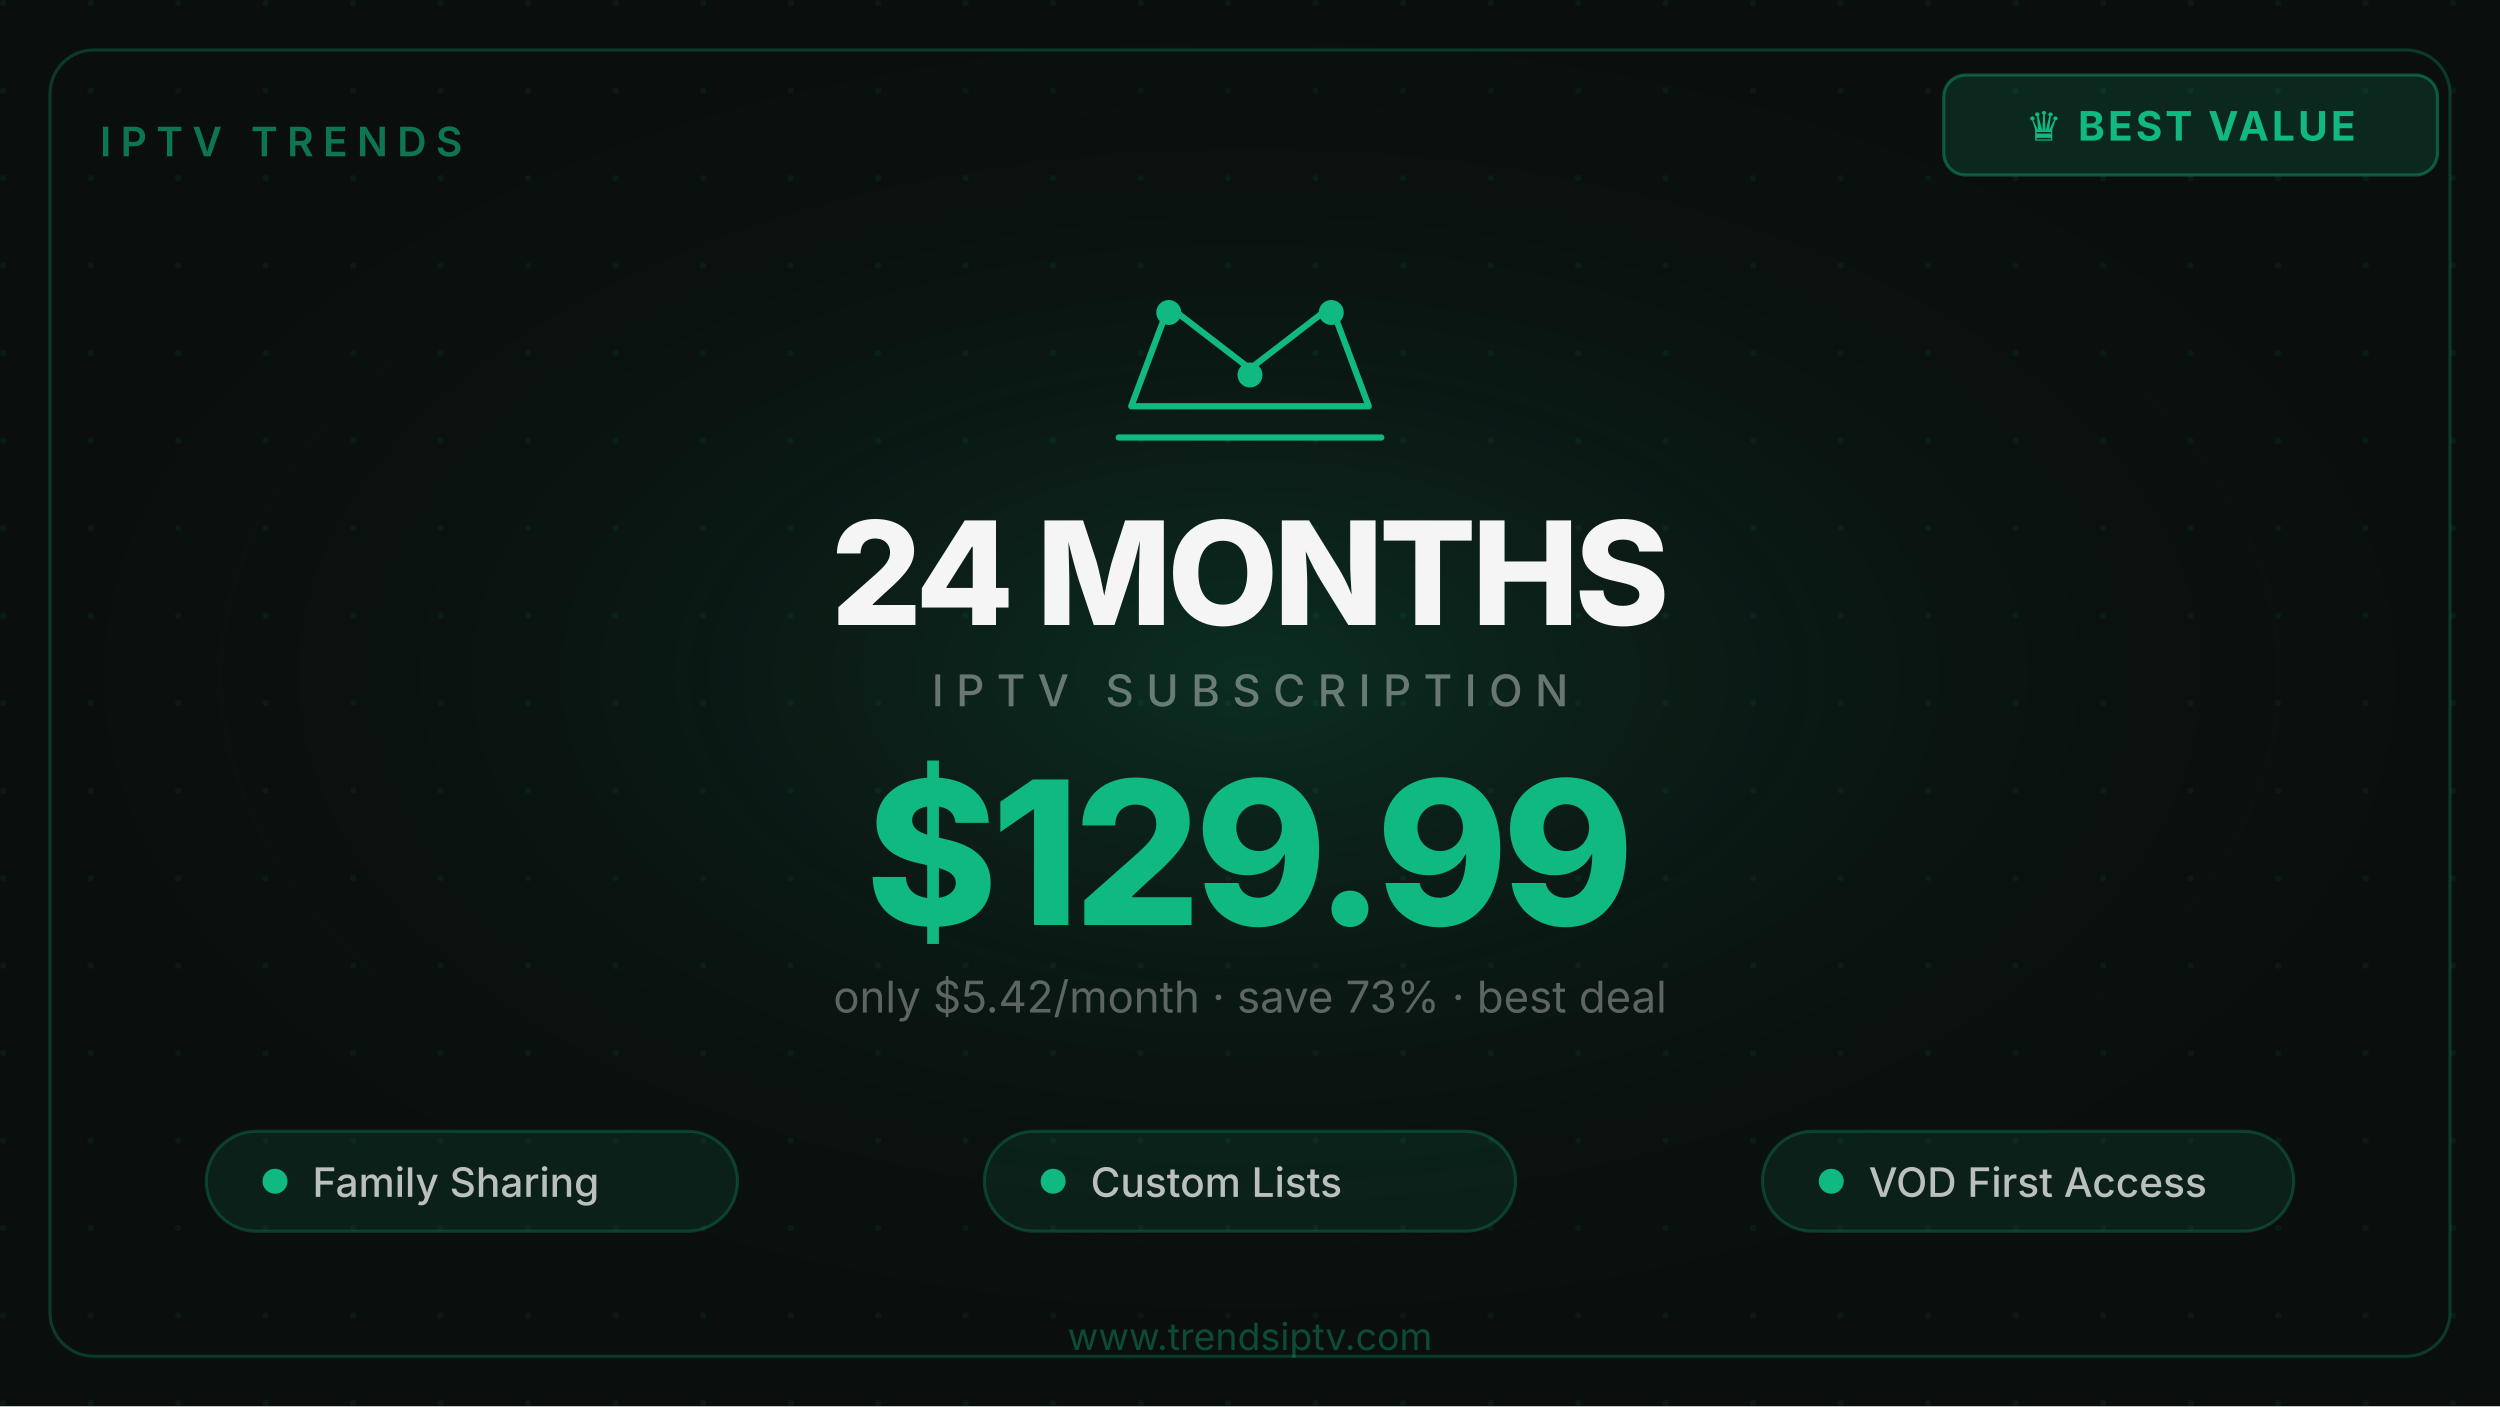
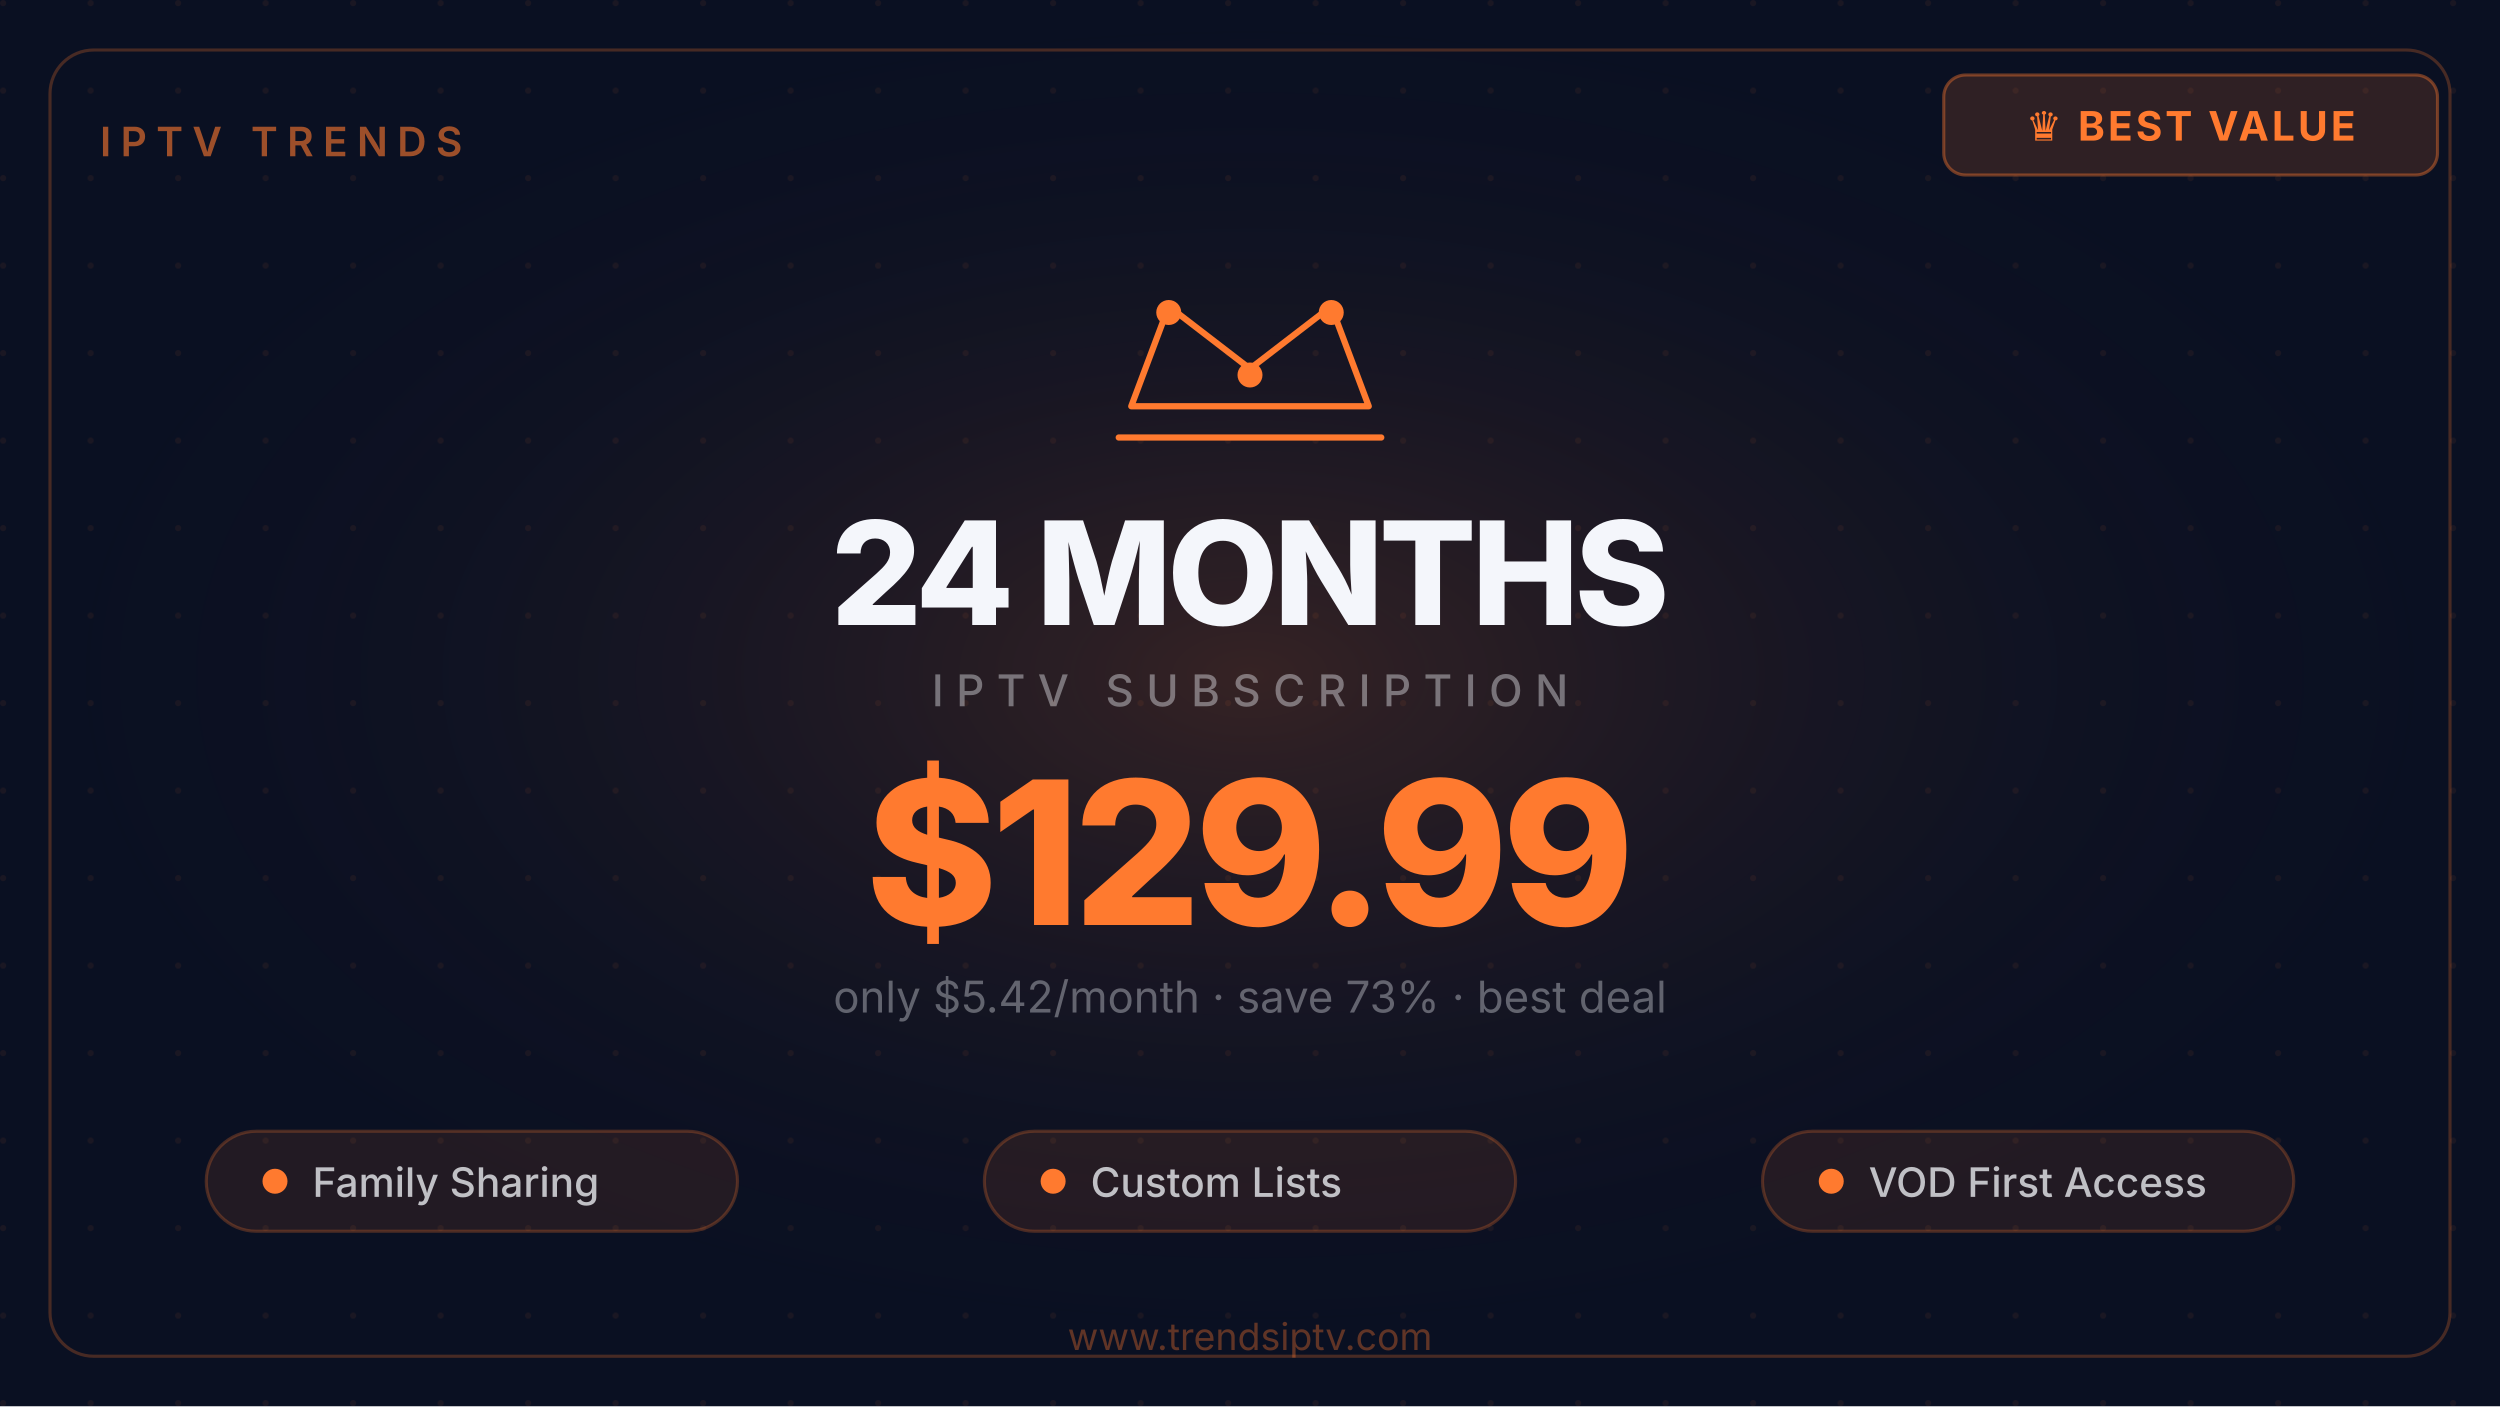
<svg xmlns="http://www.w3.org/2000/svg" width="800" height="450" viewBox="0 0 800 450" fill="none">
  <defs>
    <radialGradient id="glow24" cx="50%" cy="48%" r="50%">
-       <stop offset="0%" stop-color="#10b981" stop-opacity="0.18" />
-       <stop offset="100%" stop-color="#0a0f0d" stop-opacity="0" />
+       <stop offset="0%" stop-color="#ff7a2f" stop-opacity="0.18" />
+       <stop offset="100%" stop-color="#0a1022" stop-opacity="0" />
    </radialGradient>
    <pattern id="dots24" x="0" y="0" width="28" height="28" patternUnits="userSpaceOnUse">
-       <circle cx="1" cy="1" r="1" fill="#10b981" fill-opacity="0.07" />
+       <circle cx="1" cy="1" r="1" fill="#ff7a2f" fill-opacity="0.07" />
    </pattern>
  </defs>
-   <rect width="800" height="450" fill="#0a0f0d" />
+   <rect width="800" height="450" fill="#0a1022" />
  <rect width="800" height="450" fill="url(#dots24)" />
  <rect width="800" height="450" fill="url(#glow24)" />
-   <rect x="16" y="16" width="768" height="418" rx="14" fill="none" stroke="#10b981" stroke-opacity="0.25" stroke-width="1" />
-   <text x="32" y="50" font-family="Inter, system-ui, sans-serif" font-size="13" font-weight="600" fill="#10b981" fill-opacity="0.6" letter-spacing="3">IPTV TRENDS</text>
-   <rect x="622" y="24" width="158" height="32" rx="7" fill="#10b981" fill-opacity="0.15" />
-   <rect x="622" y="24" width="158" height="32" rx="7" fill="none" stroke="#10b981" stroke-opacity="0.4" stroke-width="1" />
-   <text x="701" y="45" font-family="Inter, system-ui, sans-serif" font-size="13" font-weight="700" fill="#10b981" text-anchor="middle" letter-spacing="1">♛ BEST VALUE</text>
-   <path d="M362 130 L374 98 L400 118 L426 98 L438 130 Z" fill="none" stroke="#10b981" stroke-width="2" stroke-linejoin="round" />
-   <line x1="358" y1="140" x2="442" y2="140" stroke="#10b981" stroke-width="2" stroke-linecap="round" />
-   <circle cx="374" cy="100" r="4" fill="#10b981" />
-   <circle cx="400" cy="120" r="4" fill="#10b981" />
-   <circle cx="426" cy="100" r="4" fill="#10b981" />
-   <text x="400" y="200" font-family="Inter, system-ui, sans-serif" font-size="46" font-weight="800" fill="#f5f5f5" text-anchor="middle" letter-spacing="-1.5">24 MONTHS</text>
-   <text x="400" y="226" font-family="Inter, system-ui, sans-serif" font-size="14" font-weight="500" fill="#f5f5f5" fill-opacity="0.4" text-anchor="middle" letter-spacing="4">IPTV SUBSCRIPTION</text>
-   <text x="400" y="296" font-family="Inter, system-ui, sans-serif" font-size="64" font-weight="800" fill="#10b981" text-anchor="middle" letter-spacing="-2">$129.99</text>
-   <text x="400" y="324" font-family="Inter, system-ui, sans-serif" font-size="14" fill="#f5f5f5" fill-opacity="0.35" text-anchor="middle">only $5.42/month · save 73% · best deal</text>
-   <rect x="66" y="362" width="170" height="32" rx="16" fill="#10b981" fill-opacity="0.1" />
-   <rect x="66" y="362" width="170" height="32" rx="16" fill="none" stroke="#10b981" stroke-opacity="0.25" stroke-width="1" />
-   <circle cx="88" cy="378" r="4" fill="#10b981" />
-   <text x="100" y="383" font-family="Inter, system-ui, sans-serif" font-size="13" font-weight="500" fill="#f5f5f5" fill-opacity="0.75">Family Sharing</text>
-   <rect x="315" y="362" width="170" height="32" rx="16" fill="#10b981" fill-opacity="0.1" />
-   <rect x="315" y="362" width="170" height="32" rx="16" fill="none" stroke="#10b981" stroke-opacity="0.25" stroke-width="1" />
-   <circle cx="337" cy="378" r="4" fill="#10b981" />
-   <text x="349" y="383" font-family="Inter, system-ui, sans-serif" font-size="13" font-weight="500" fill="#f5f5f5" fill-opacity="0.75">Custom Lists</text>
-   <rect x="564" y="362" width="170" height="32" rx="16" fill="#10b981" fill-opacity="0.1" />
-   <rect x="564" y="362" width="170" height="32" rx="16" fill="none" stroke="#10b981" stroke-opacity="0.25" stroke-width="1" />
-   <circle cx="586" cy="378" r="4" fill="#10b981" />
-   <text x="598" y="383" font-family="Inter, system-ui, sans-serif" font-size="13" font-weight="500" fill="#f5f5f5" fill-opacity="0.75">VOD First Access</text>
-   <text x="400" y="432" font-family="Inter, system-ui, sans-serif" font-size="12" fill="#10b981" fill-opacity="0.35" text-anchor="middle">www.trendsiptv.com</text>
+   <rect x="16" y="16" width="768" height="418" rx="14" fill="none" stroke="#ff7a2f" stroke-opacity="0.25" stroke-width="1" />
+   <text x="32" y="50" font-family="Inter, system-ui, sans-serif" font-size="13" font-weight="600" fill="#ff7a2f" fill-opacity="0.6" letter-spacing="3">IPTV TRENDS</text>
+   <rect x="622" y="24" width="158" height="32" rx="7" fill="#ff7a2f" fill-opacity="0.15" />
+   <rect x="622" y="24" width="158" height="32" rx="7" fill="none" stroke="#ff7a2f" stroke-opacity="0.4" stroke-width="1" />
+   <text x="701" y="45" font-family="Inter, system-ui, sans-serif" font-size="13" font-weight="700" fill="#ff7a2f" text-anchor="middle" letter-spacing="1">♛ BEST VALUE</text>
+   <path d="M362 130 L374 98 L400 118 L426 98 L438 130 Z" fill="none" stroke="#ff7a2f" stroke-width="2" stroke-linejoin="round" />
+   <line x1="358" y1="140" x2="442" y2="140" stroke="#ff7a2f" stroke-width="2" stroke-linecap="round" />
+   <circle cx="374" cy="100" r="4" fill="#ff7a2f" />
+   <circle cx="400" cy="120" r="4" fill="#ff7a2f" />
+   <circle cx="426" cy="100" r="4" fill="#ff7a2f" />
+   <text x="400" y="200" font-family="Inter, system-ui, sans-serif" font-size="46" font-weight="800" fill="#f4f6fb" text-anchor="middle" letter-spacing="-1.5">24 MONTHS</text>
+   <text x="400" y="226" font-family="Inter, system-ui, sans-serif" font-size="14" font-weight="500" fill="#f4f6fb" fill-opacity="0.4" text-anchor="middle" letter-spacing="4">IPTV SUBSCRIPTION</text>
+   <text x="400" y="296" font-family="Inter, system-ui, sans-serif" font-size="64" font-weight="800" fill="#ff7a2f" text-anchor="middle" letter-spacing="-2">$129.99</text>
+   <text x="400" y="324" font-family="Inter, system-ui, sans-serif" font-size="14" fill="#f4f6fb" fill-opacity="0.35" text-anchor="middle">only $5.42/month · save 73% · best deal</text>
+   <rect x="66" y="362" width="170" height="32" rx="16" fill="#ff7a2f" fill-opacity="0.1" />
+   <rect x="66" y="362" width="170" height="32" rx="16" fill="none" stroke="#ff7a2f" stroke-opacity="0.25" stroke-width="1" />
+   <circle cx="88" cy="378" r="4" fill="#ff7a2f" />
+   <text x="100" y="383" font-family="Inter, system-ui, sans-serif" font-size="13" font-weight="500" fill="#f4f6fb" fill-opacity="0.75">Family Sharing</text>
+   <rect x="315" y="362" width="170" height="32" rx="16" fill="#ff7a2f" fill-opacity="0.1" />
+   <rect x="315" y="362" width="170" height="32" rx="16" fill="none" stroke="#ff7a2f" stroke-opacity="0.25" stroke-width="1" />
+   <circle cx="337" cy="378" r="4" fill="#ff7a2f" />
+   <text x="349" y="383" font-family="Inter, system-ui, sans-serif" font-size="13" font-weight="500" fill="#f4f6fb" fill-opacity="0.75">Custom Lists</text>
+   <rect x="564" y="362" width="170" height="32" rx="16" fill="#ff7a2f" fill-opacity="0.1" />
+   <rect x="564" y="362" width="170" height="32" rx="16" fill="none" stroke="#ff7a2f" stroke-opacity="0.25" stroke-width="1" />
+   <circle cx="586" cy="378" r="4" fill="#ff7a2f" />
+   <text x="598" y="383" font-family="Inter, system-ui, sans-serif" font-size="13" font-weight="500" fill="#f4f6fb" fill-opacity="0.75">VOD First Access</text>
+   <text x="400" y="432" font-family="Inter, system-ui, sans-serif" font-size="12" fill="#ff7a2f" fill-opacity="0.35" text-anchor="middle">www.trendsiptv.com</text>
</svg>
